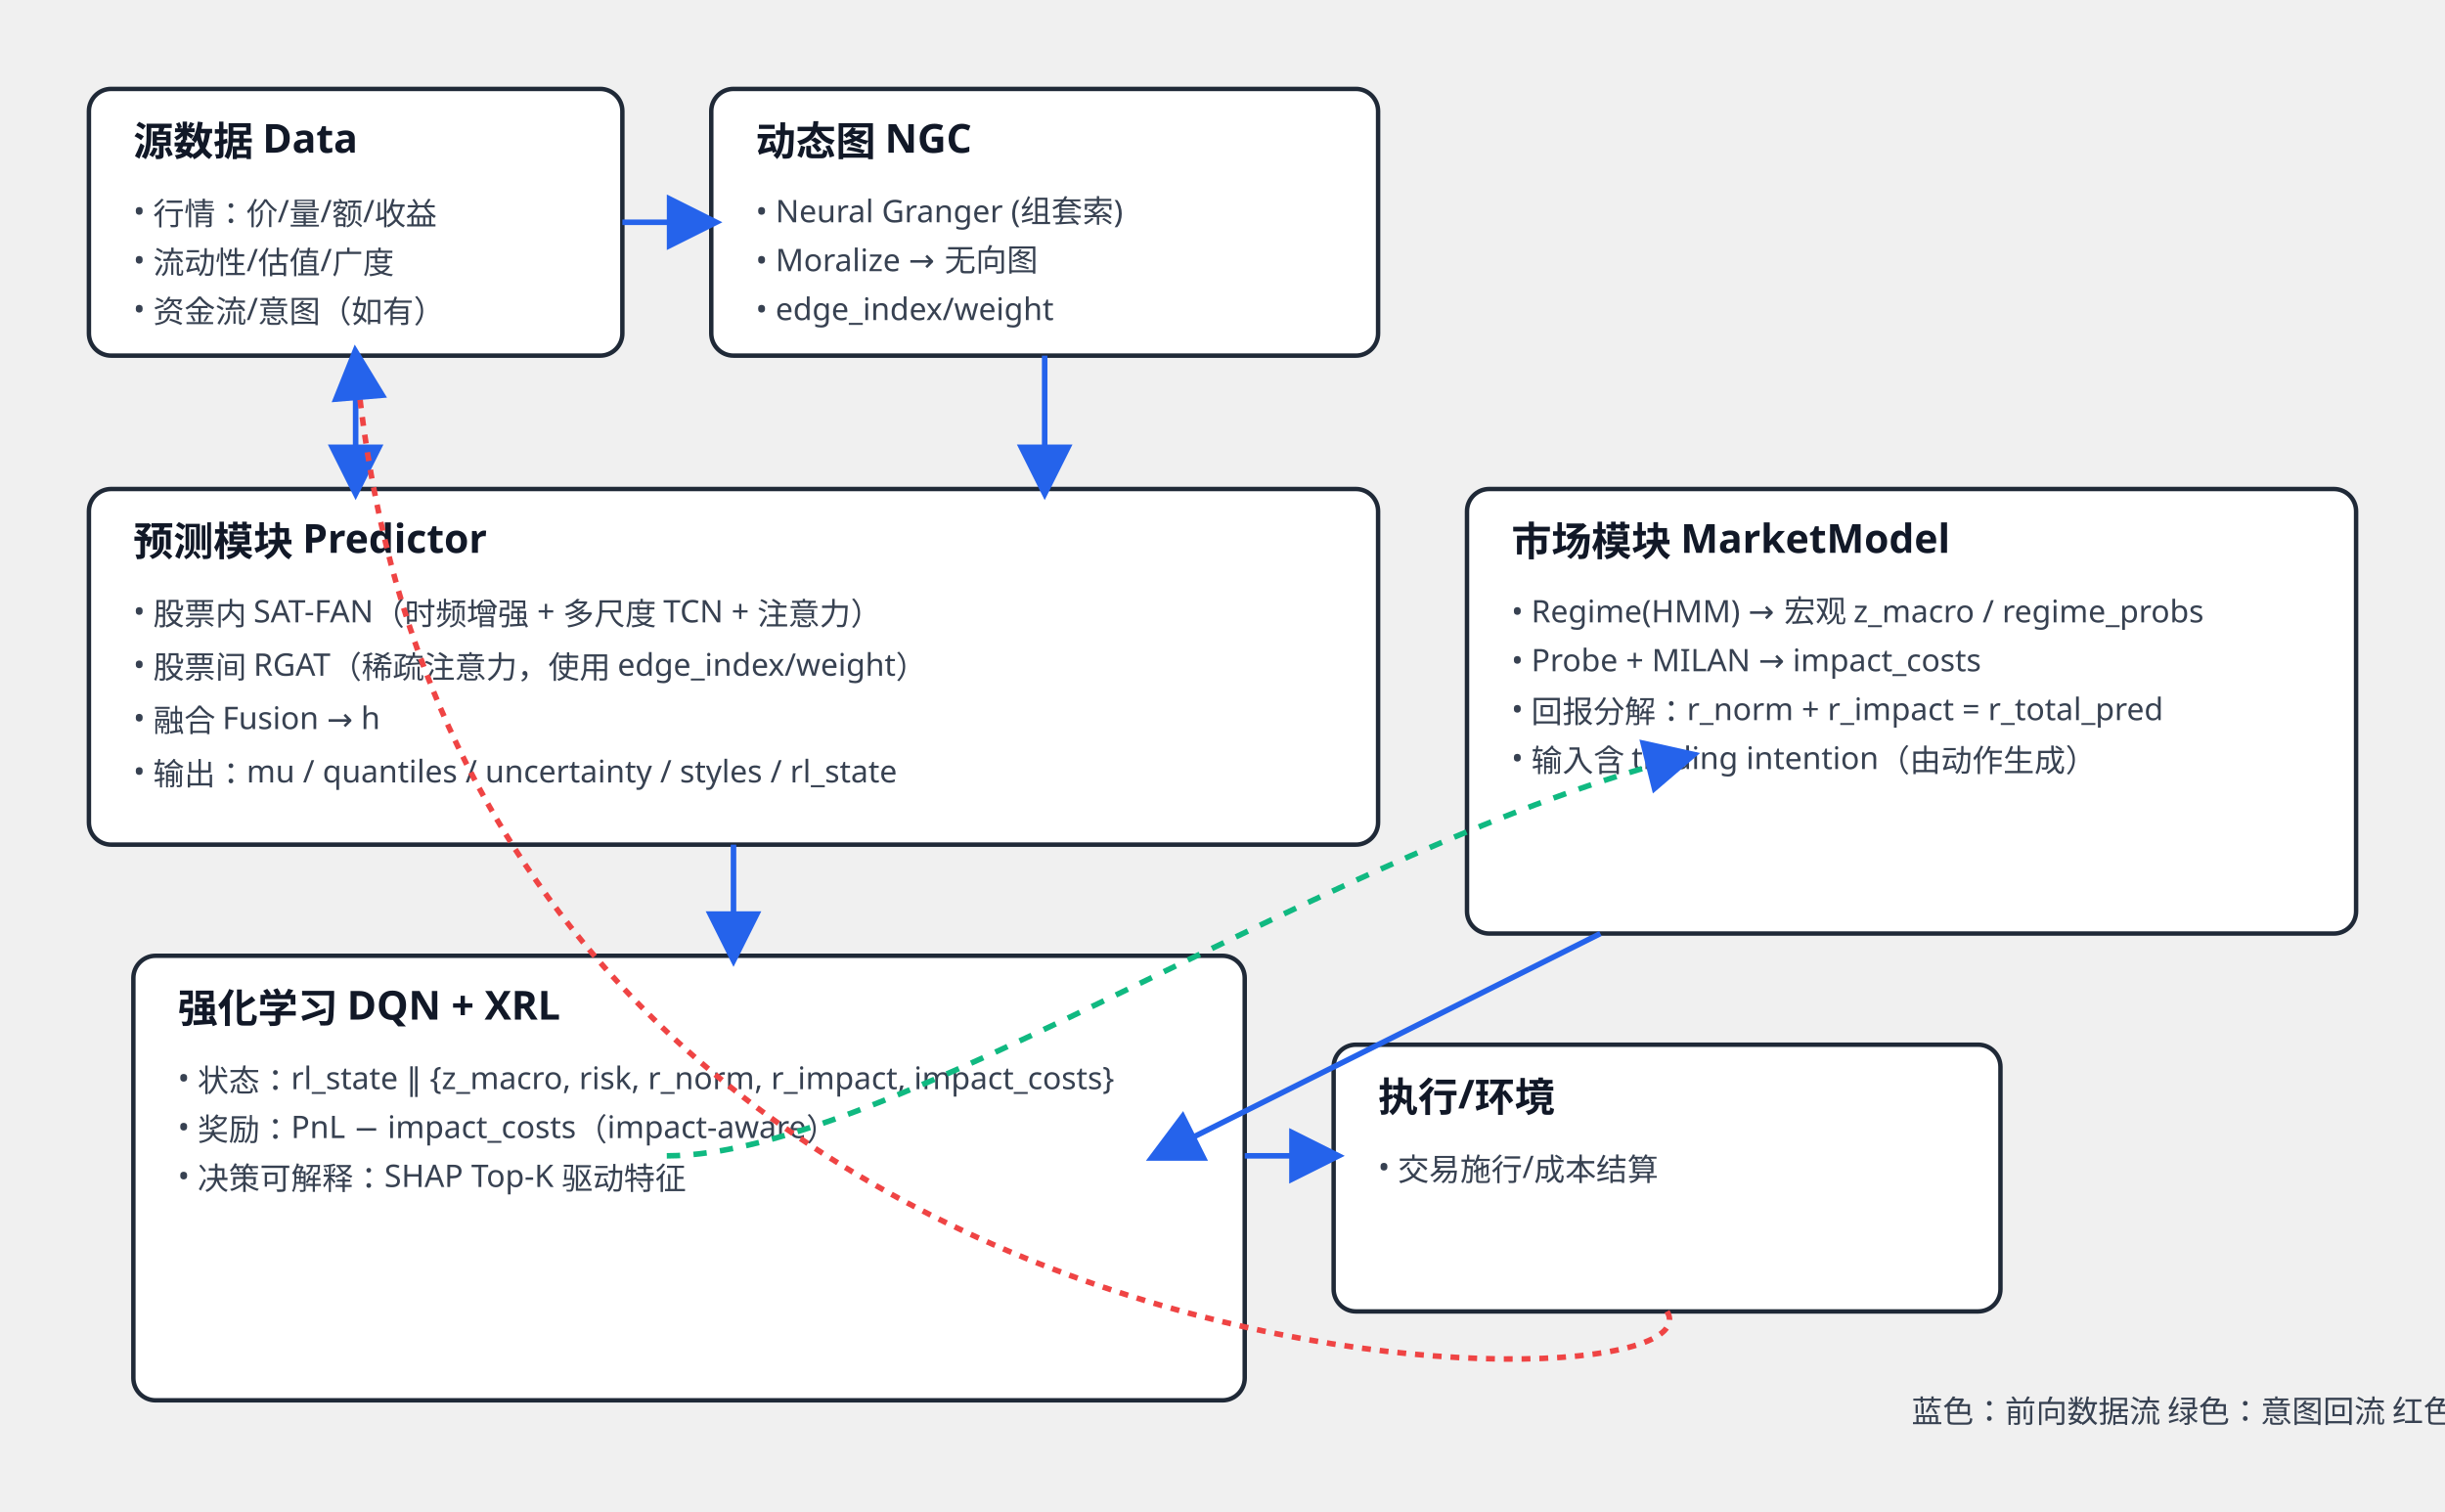
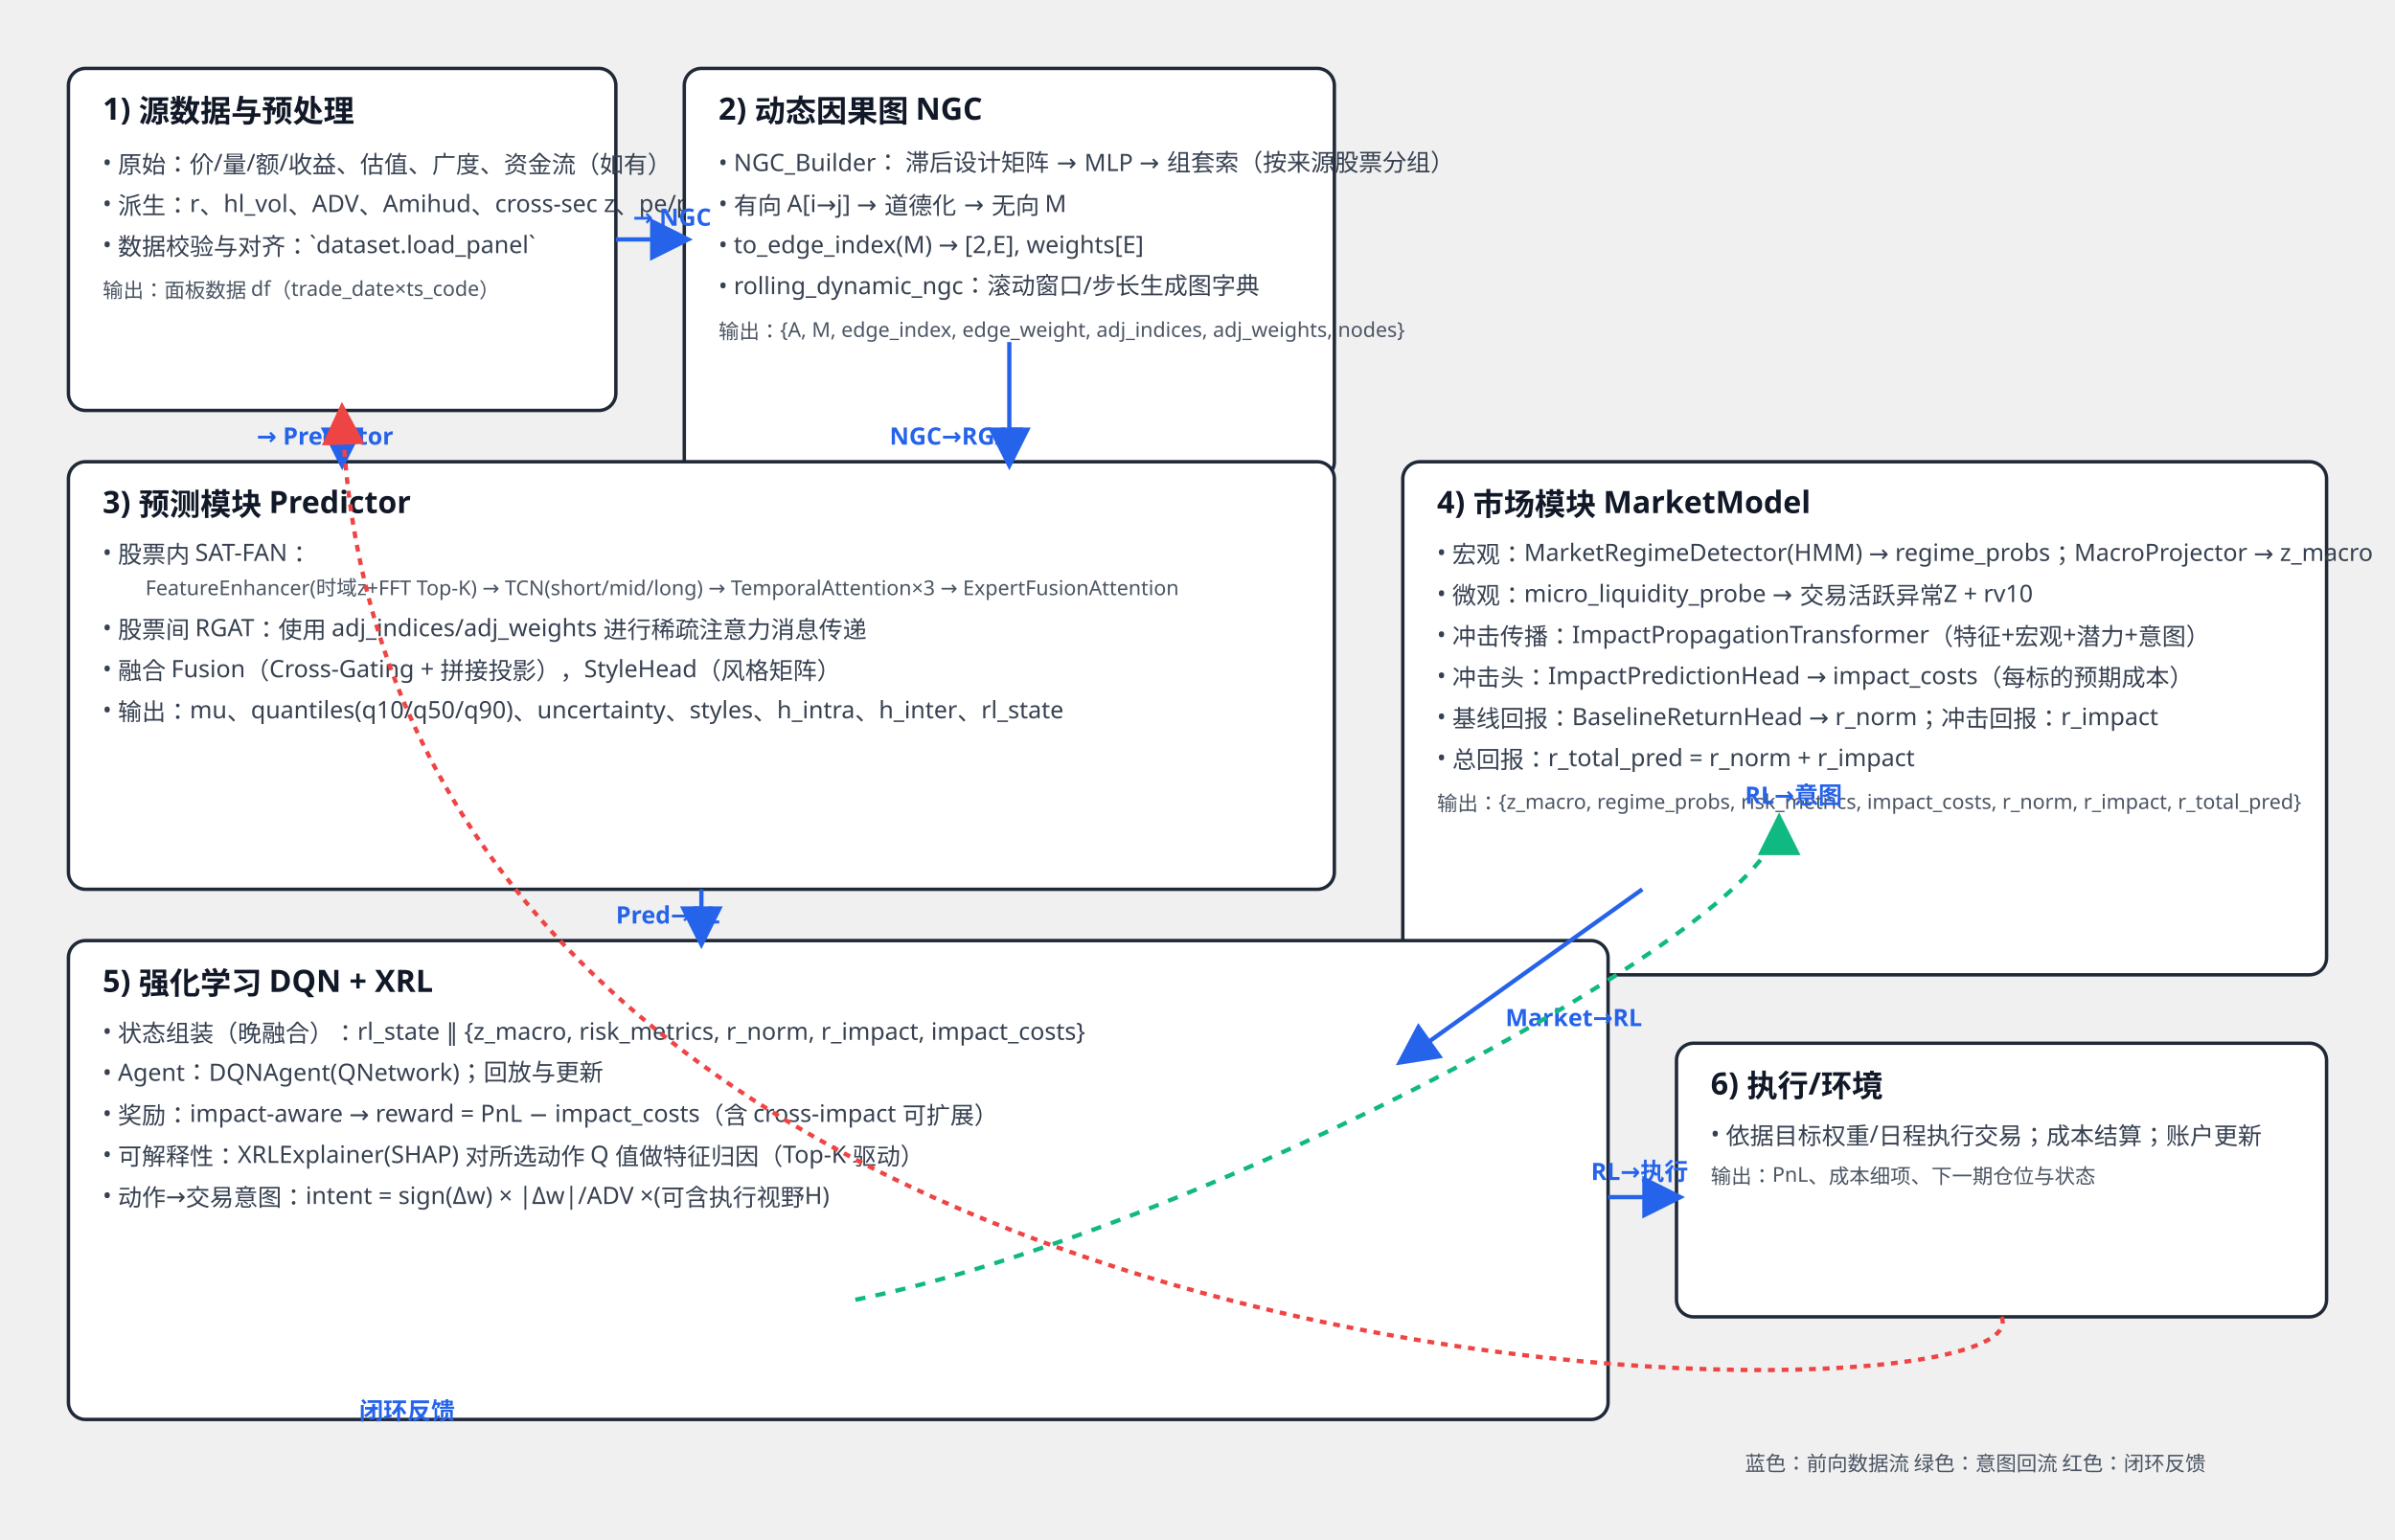
- <svg xmlns="http://www.w3.org/2000/svg" width="1100" height="680" viewBox="0 0 1100 680">
+ <svg xmlns="http://www.w3.org/2000/svg" width="1400" height="900" viewBox="0 0 1400 900">
  <defs>
    <style>
      .box { fill:#ffffff; stroke:#1f2937; stroke-width:2; rx:10; ry:10; }
      .title { font: 700 18px sans-serif; fill:#111827; }
      .text { font: 400 14px sans-serif; fill:#374151; }
-       .arrow { stroke:#2563eb; stroke-width:2.5; marker-end:url(#arrowHead); fill:none; }
-       .arrow2 { stroke:#10b981; stroke-width:2.5; marker-end:url(#arrowHead); fill:none; stroke-dasharray:6 6; }
-       .arrow3 { stroke:#ef4444; stroke-width:2.5; marker-end:url(#arrowHead); fill:none; stroke-dasharray:4 4; }
+       .tiny { font: 400 12px sans-serif; fill:#4b5563; }
+       .arrow { stroke:#2563eb; stroke-width:2.5; marker-end:url(#arrowHeadBlue); fill:none; }
+       .arrow2 { stroke:#10b981; stroke-width:2.5; marker-end:url(#arrowHeadGreen); fill:none; stroke-dasharray:6 6; }
+       .arrow3 { stroke:#ef4444; stroke-width:2.5; marker-end:url(#arrowHeadRed); fill:none; stroke-dasharray:4 4; }
+       .step { font:700 14px sans-serif; fill:#2563eb; }
    </style>
-     <marker id="arrowHead" markerWidth="10" markerHeight="10" refX="8" refY="5" orient="auto">
+     <marker id="arrowHeadBlue" markerWidth="10" markerHeight="10" refX="8" refY="5" orient="auto">
      <polygon points="0 0, 10 5, 0 10" fill="#2563eb" />
    </marker>
+     <marker id="arrowHeadGreen" markerWidth="10" markerHeight="10" refX="8" refY="5" orient="auto">
+       <polygon points="0 0, 10 5, 0 10" fill="#10b981" />
+     </marker>
+     <marker id="arrowHeadRed" markerWidth="10" markerHeight="10" refX="8" refY="5" orient="auto">
+       <polygon points="0 0, 10 5, 0 10" fill="#ef4444" />
+     </marker>
  </defs>
-   <rect class="box" x="40" y="40" width="240" height="120" />
-   <text class="title" x="60" y="70">源数据 Data</text>
-   <text class="text" x="60" y="100">• 行情：价/量/额/收益</text>
-   <text class="text" x="60" y="122">• 流动性/估值/广度</text>
-   <text class="text" x="60" y="144">• 资金流/意图（如有）</text>
-   <rect class="box" x="320" y="40" width="300" height="120" />
-   <text class="title" x="340" y="70">动态图 NGC</text>
-   <text class="text" x="340" y="100">• Neural Granger (组套索)</text>
-   <text class="text" x="340" y="122">• Moralize → 无向图</text>
-   <text class="text" x="340" y="144">• edge_index/weight</text>
-   <rect class="box" x="40" y="220" width="580" height="160" />
-   <text class="title" x="60" y="250">预测模块 Predictor</text>
-   <text class="text" x="60" y="280">• 股票内 SAT-FAN（时频增强 + 多尺度 TCN + 注意力）</text>
-   <text class="text" x="60" y="304">• 股票间 RGAT（稀疏注意力，使用 edge_index/weight）</text>
-   <text class="text" x="60" y="328">• 融合 Fusion → h</text>
-   <text class="text" x="60" y="352">• 输出：mu / quantiles / uncertainty / styles / rl_state</text>
-   <rect class="box" x="660" y="220" width="400" height="200" />
-   <text class="title" x="680" y="250">市场模块 MarketModel</text>
-   <text class="text" x="680" y="280">• Regime(HMM) → 宏观 z_macro / regime_probs</text>
-   <text class="text" x="680" y="302">• Probe + MILAN → impact_costs</text>
-   <text class="text" x="680" y="324">• 回报分解：r_norm + r_impact = r_total_pred</text>
-   <text class="text" x="680" y="346">• 输入含 trading intention（由动作生成）</text>
-   <rect class="box" x="60" y="430" width="500" height="200" />
-   <text class="title" x="80" y="460">强化学习 DQN + XRL</text>
-   <text class="text" x="80" y="490">• 状态：rl_state ∥ {z_macro, risk, r_norm, r_impact, impact_costs}</text>
-   <text class="text" x="80" y="512">• 奖励：PnL − impact_costs（impact-aware）</text>
-   <text class="text" x="80" y="534">• 决策可解释：SHAP Top-K 驱动特征</text>
-   <rect class="box" x="600" y="470" width="300" height="120" />
-   <text class="title" x="620" y="500">执行/环境</text>
-   <text class="text" x="620" y="530">• 交易施行/成本结算</text>
-   <path class="arrow" d="M 280 100 L 320 100" />
-   <path class="arrow" d="M 160 160 L 160 220" />
-   <path class="arrow" d="M 470 160 L 470 220" />
-   <path class="arrow" d="M 330 380 L 330 430" />
-   <path class="arrow" d="M 720 420 L 520 520" />
-   <path class="arrow2" d="M 300 520 C 400 520, 600 380, 760 340" />
-   <path class="arrow" d="M 560 520 L 600 520" />
-   <path class="arrow3" d="M 750 590 C 780 640, 200 640, 160 160" />
-   <text class="text" x="860" y="640">蓝色：前向数据流  绿色：意图回流  红色：闭环反馈</text>
+   <rect class="box" x="40" y="40" width="320" height="200" />
+   <text class="title" x="60" y="70">1) 源数据与预处理</text>
+   <text class="text" x="60" y="100">• 原始：价/量/额/收益、估值、广度、资金流（如有）</text>
+   <text class="text" x="60" y="124">• 派生：r、hl_vol、ADV、Amihud、cross-sec z、pe/pb_z</text>
+   <text class="text" x="60" y="148">• 数据校验与对齐：`dataset.load_panel`</text>
+   <text class="tiny" x="60" y="174">输出：面板数据 df（trade_date×ts_code）</text>
+   <rect class="box" x="400" y="40" width="380" height="240" />
+   <text class="title" x="420" y="70">2) 动态因果图 NGC</text>
+   <text class="text" x="420" y="100">• NGC_Builder：
+     滞后设计矩阵 → MLP → 组套索（按来源股票分组）</text>
+   <text class="text" x="420" y="124">• 有向 A[i→j] → 道德化 → 无向 M</text>
+   <text class="text" x="420" y="148">• to_edge_index(M) → [2,E], weights[E]</text>
+   <text class="text" x="420" y="172">• rolling_dynamic_ngc：滚动窗口/步长生成图字典</text>
+   <text class="tiny" x="420" y="198">输出：{A, M, edge_index, edge_weight, adj_indices, adj_weights, nodes}</text>
+   <rect class="box" x="40" y="270" width="740" height="250" />
+   <text class="title" x="60" y="300">3) 预测模块 Predictor</text>
+   <text class="text" x="60" y="328">• 股票内 SAT-FAN：</text>
+   <text class="tiny" x="85" y="348">FeatureEnhancer(时域z+FFT Top-K) → TCN(short/mid/long) → TemporalAttention×3 → ExpertFusionAttention</text>
+   <text class="text" x="60" y="372">• 股票间 RGAT：使用 adj_indices/adj_weights 进行稀疏注意力消息传递</text>
+   <text class="text" x="60" y="396">• 融合 Fusion（Cross-Gating + 拼接投影），StyleHead（风格矩阵）</text>
+   <text class="text" x="60" y="420">• 输出：mu、quantiles(q10/q50/q90)、uncertainty、styles、h_intra、h_inter、rl_state</text>
+   <rect class="box" x="820" y="270" width="540" height="300" />
+   <text class="title" x="840" y="300">4) 市场模块 MarketModel</text>
+   <text class="text" x="840" y="328">• 宏观：MarketRegimeDetector(HMM) → regime_probs；MacroProjector → z_macro</text>
+   <text class="text" x="840" y="352">• 微观：micro_liquidity_probe → 交易活跃异常Z + rv10</text>
+   <text class="text" x="840" y="376">• 冲击传播：ImpactPropagationTransformer（特征+宏观+潜力+意图）</text>
+   <text class="text" x="840" y="400">• 冲击头：ImpactPredictionHead → impact_costs（每标的预期成本）</text>
+   <text class="text" x="840" y="424">• 基线回报：BaselineReturnHead → r_norm；冲击回报：r_impact</text>
+   <text class="text" x="840" y="448">• 总回报：r_total_pred = r_norm + r_impact</text>
+   <text class="tiny" x="840" y="474">输出：{z_macro, regime_probs, risk_metrics, impact_costs, r_norm, r_impact, r_total_pred}</text>
+   <rect class="box" x="40" y="550" width="900" height="280" />
+   <text class="title" x="60" y="580">5) 强化学习 DQN + XRL</text>
+   <text class="text" x="60" y="608">• 状态组装（晚融合）：rl_state ∥ {z_macro, risk_metrics, r_norm, r_impact, impact_costs}</text>
+   <text class="text" x="60" y="632">• Agent：DQNAgent(QNetwork)；回放与更新</text>
+   <text class="text" x="60" y="656">• 奖励：impact-aware → reward = PnL − impact_costs（含 cross-impact 可扩展）</text>
+   <text class="text" x="60" y="680">• 可解释性：XRLExplainer(SHAP) 对所选动作 Q 值做特征归因（Top-K 驱动）</text>
+   <text class="text" x="60" y="704">• 动作→交易意图：intent = sign(Δw) × |Δw|/ADV ×(可含执行视野H)</text>
+   <rect class="box" x="980" y="610" width="380" height="160" />
+   <text class="title" x="1000" y="640">6) 执行/环境</text>
+   <text class="text" x="1000" y="668">• 依据目标权重/日程执行交易；成本结算；账户更新</text>
+   <text class="tiny" x="1000" y="692">输出：PnL、成本细项、下一期仓位与状态</text>
+   <path class="arrow" d="M 360 140 L 400 140" />
+   <text class="step" x="370" y="132">→ NGC</text>
+   <path class="arrow" d="M 200 240 L 200 270" />
+   <text class="step" x="150" y="260">→ Predictor</text>
+   <path class="arrow" d="M 590 200 L 590 270" />
+   <text class="step" x="520" y="260">NGC→RGAT</text>
+   <path class="arrow" d="M 410 520 L 410 550" />
+   <text class="step" x="360" y="540">Pred→RL</text>
+   <path class="arrow" d="M 960 520 L 820 620" />
+   <text class="step" x="880" y="600">Market→RL</text>
+   <path class="arrow2" d="M 500 760 C 700 720, 1040 540, 1040 480" />
+   <text class="step" x="1020" y="470" fill="#10b981">RL→意图</text>
+   <path class="arrow" d="M 940 700 L 980 700" />
+   <text class="step" x="930" y="690">RL→执行</text>
+   <path class="arrow3" d="M 1170 770 C 1200 840, 220 840, 200 240" />
+   <text class="step" x="210" y="830" fill="#ef4444">闭环反馈</text>
+   <text class="tiny" x="1020" y="860">蓝色：前向数据流  绿色：意图回流  红色：闭环反馈</text>
</svg>
